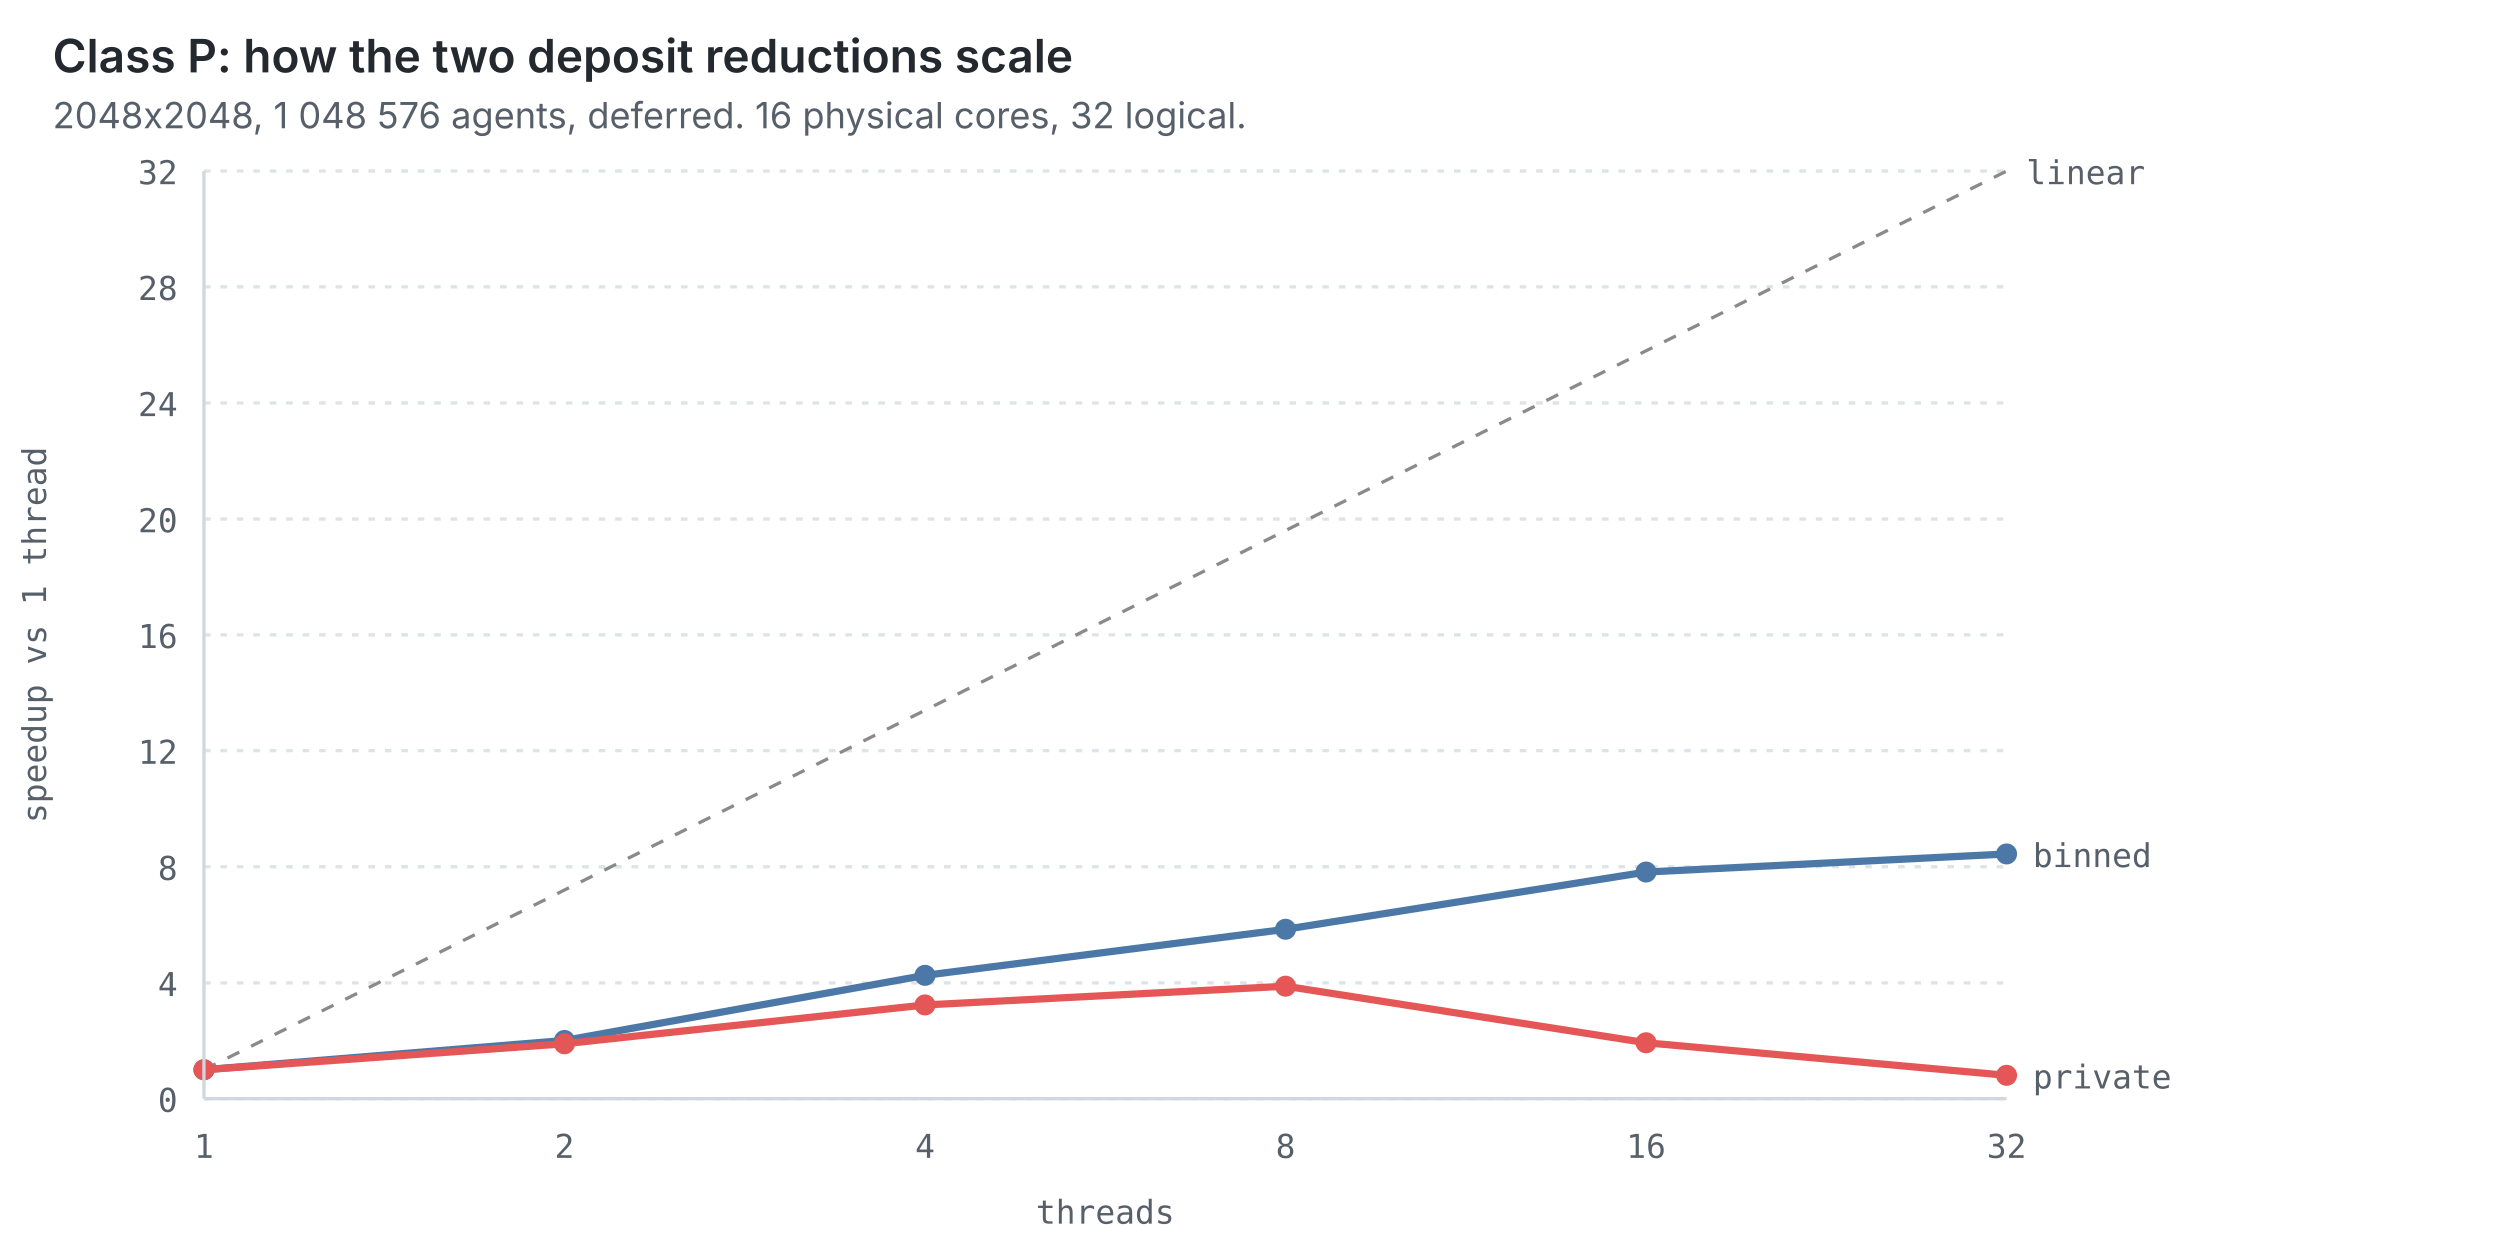
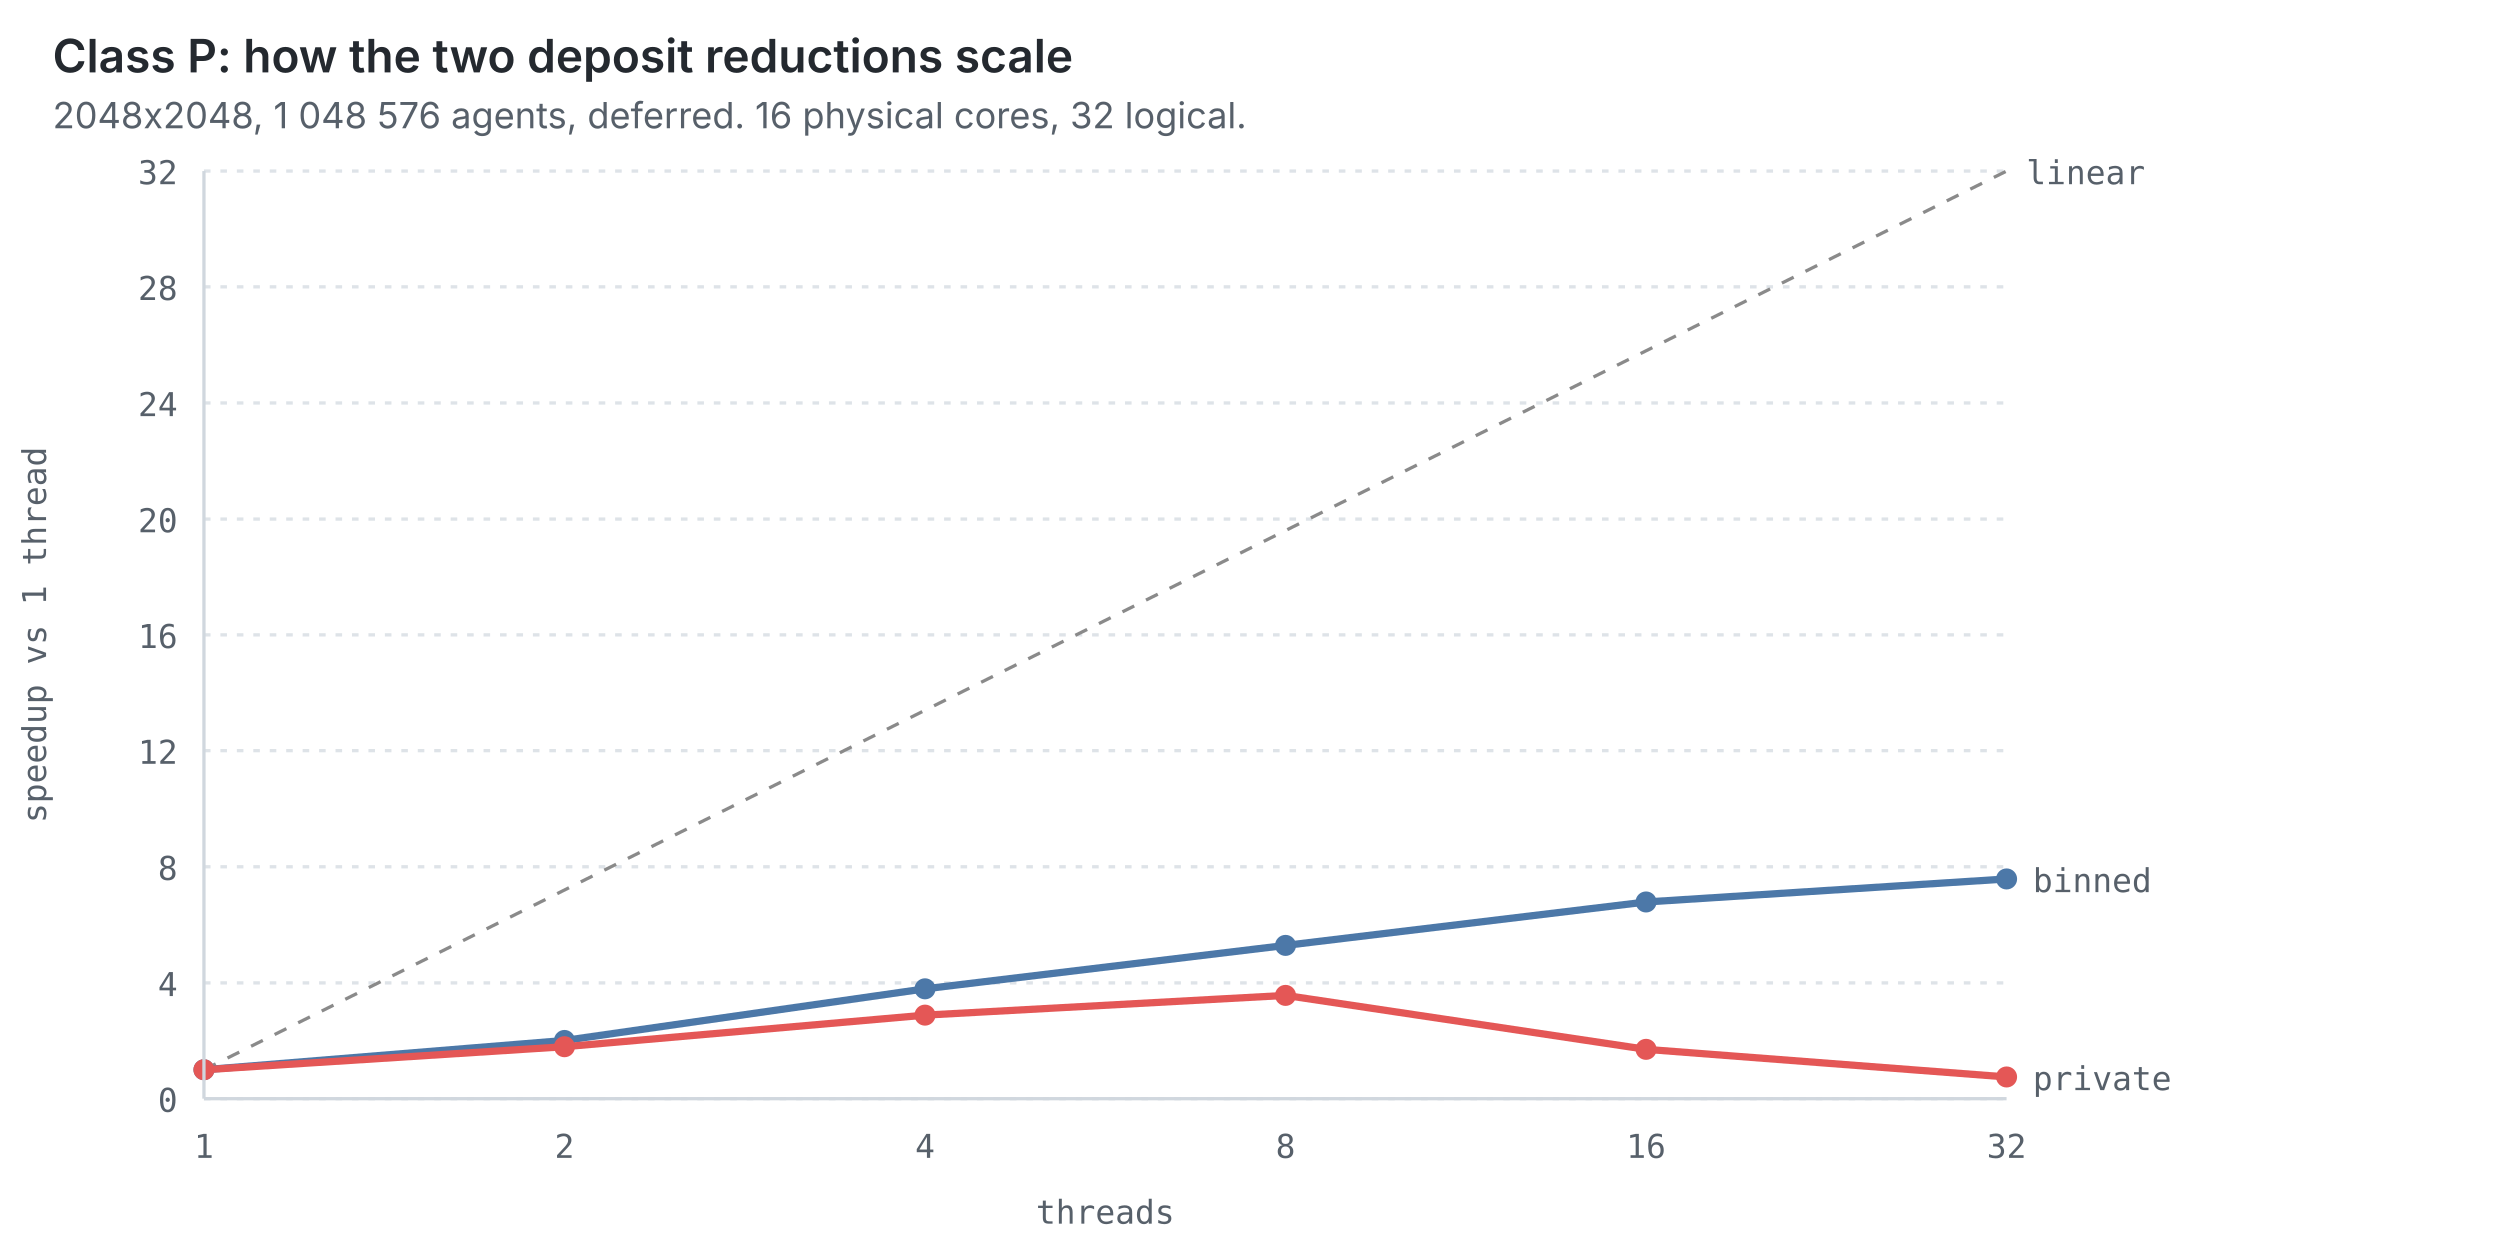
<svg xmlns="http://www.w3.org/2000/svg" viewBox="0 0 760 380" width="760" height="380" role="img" aria-label="Class P: how the two deposit reductions scale">
  <style>
    .bg    { fill: none; }
    .lbl   { fill: #24292f; font: 12px ui-monospace, "SF Mono", Menlo, monospace; }
    .lbl-s { fill: #57606a; font: 10px ui-monospace, "SF Mono", Menlo, monospace; }
    .ttl   { fill: #24292f; font: 600 14px -apple-system, "Segoe UI", sans-serif; }
    .sub   { fill: #57606a; font: 11px -apple-system, "Segoe UI", sans-serif; }
    .axis  { stroke: #d0d7de; stroke-width: 1; }
    .grid  { stroke: #d0d7de; stroke-width: 1; stroke-dasharray: 2 3; opacity: .7; }
    @media (prefers-color-scheme: dark) {
      .lbl   { fill: #e6edf3; }
      .lbl-s { fill: #9198a1; }
      .ttl   { fill: #e6edf3; }
      .sub   { fill: #9198a1; }
      .axis  { stroke: #3d444d; }
      .grid  { stroke: #3d444d; }
    }
  </style>
  <text x="16" y="22" class="ttl">Class P: how the two deposit reductions scale</text>
  <text x="16" y="39" class="sub">2048x2048, 1 048 576 agents, deferred. 16 physical cores, 32 logical.</text>
  <line x1="62" y1="334.0" x2="610" y2="334.0" class="grid" />
  <text x="54" y="338.0" class="lbl-s" text-anchor="end">0</text>
  <line x1="62" y1="298.8" x2="610" y2="298.8" class="grid" />
  <text x="54" y="302.8" class="lbl-s" text-anchor="end">4</text>
  <line x1="62" y1="263.5" x2="610" y2="263.5" class="grid" />
  <text x="54" y="267.5" class="lbl-s" text-anchor="end">8</text>
  <line x1="62" y1="228.2" x2="610" y2="228.2" class="grid" />
  <text x="54" y="232.2" class="lbl-s" text-anchor="end">12</text>
  <line x1="62" y1="193.0" x2="610" y2="193.0" class="grid" />
  <text x="54" y="197.0" class="lbl-s" text-anchor="end">16</text>
  <line x1="62" y1="157.8" x2="610" y2="157.8" class="grid" />
  <text x="54" y="161.8" class="lbl-s" text-anchor="end">20</text>
  <line x1="62" y1="122.5" x2="610" y2="122.5" class="grid" />
  <text x="54" y="126.5" class="lbl-s" text-anchor="end">24</text>
  <line x1="62" y1="87.2" x2="610" y2="87.2" class="grid" />
  <text x="54" y="91.2" class="lbl-s" text-anchor="end">28</text>
  <line x1="62" y1="52.0" x2="610" y2="52.0" class="grid" />
  <text x="54" y="56.0" class="lbl-s" text-anchor="end">32</text>
  <text x="62.0" y="352" class="lbl-s" text-anchor="middle">1</text>
  <text x="171.6" y="352" class="lbl-s" text-anchor="middle">2</text>
  <text x="281.2" y="352" class="lbl-s" text-anchor="middle">4</text>
  <text x="390.8" y="352" class="lbl-s" text-anchor="middle">8</text>
  <text x="500.4" y="352" class="lbl-s" text-anchor="middle">16</text>
  <text x="610.0" y="352" class="lbl-s" text-anchor="middle">32</text>
  <polyline points="62.0,325.2 610.0,52.0" fill="none" stroke="#8a8a8a" stroke-width="1" stroke-dasharray="4 4" />
  <text x="616.0" y="56.0" class="lbl-s">linear</text>
-   <polyline points="62.0,325.2 171.6,316.3 281.2,296.5 390.8,282.5 500.4,265.1 610.0,259.6" fill="none" stroke="#4c78a8" stroke-width="2.2" stroke-linejoin="round" />
+   <polyline points="62.0,325.2 171.6,316.3 281.2,300.6 390.8,287.4 500.4,274.2 610.0,267.2" fill="none" stroke="#4c78a8" stroke-width="2.2" stroke-linejoin="round" />
  <circle cx="62.0" cy="325.2" r="3.2" fill="#4c78a8" />
  <circle cx="171.6" cy="316.3" r="3.2" fill="#4c78a8" />
-   <circle cx="281.2" cy="296.5" r="3.2" fill="#4c78a8" />
-   <circle cx="390.8" cy="282.5" r="3.2" fill="#4c78a8" />
-   <circle cx="500.4" cy="265.1" r="3.2" fill="#4c78a8" />
-   <circle cx="610.0" cy="259.6" r="3.2" fill="#4c78a8" />
-   <text x="618.0" y="263.6" class="lbl-s" fill="#4c78a8">binned</text>
-   <polyline points="62.0,325.2 171.6,317.3 281.2,305.5 390.8,299.8 500.4,317.0 610.0,326.9" fill="none" stroke="#e45756" stroke-width="2.2" stroke-linejoin="round" />
+   <circle cx="281.2" cy="300.6" r="3.2" fill="#4c78a8" />
+   <circle cx="390.8" cy="287.4" r="3.2" fill="#4c78a8" />
+   <circle cx="500.4" cy="274.2" r="3.2" fill="#4c78a8" />
+   <circle cx="610.0" cy="267.2" r="3.2" fill="#4c78a8" />
+   <text x="618.0" y="271.2" class="lbl-s" fill="#4c78a8">binned</text>
+   <polyline points="62.0,325.2 171.6,318.2 281.2,308.6 390.8,302.6 500.4,319.0 610.0,327.4" fill="none" stroke="#e45756" stroke-width="2.2" stroke-linejoin="round" />
  <circle cx="62.0" cy="325.2" r="3.2" fill="#e45756" />
-   <circle cx="171.6" cy="317.3" r="3.2" fill="#e45756" />
-   <circle cx="281.2" cy="305.5" r="3.2" fill="#e45756" />
-   <circle cx="390.8" cy="299.8" r="3.2" fill="#e45756" />
-   <circle cx="500.4" cy="317.0" r="3.2" fill="#e45756" />
-   <circle cx="610.0" cy="326.9" r="3.2" fill="#e45756" />
-   <text x="618.0" y="330.9" class="lbl-s" fill="#e45756">private</text>
+   <circle cx="171.6" cy="318.2" r="3.2" fill="#e45756" />
+   <circle cx="281.2" cy="308.6" r="3.2" fill="#e45756" />
+   <circle cx="390.8" cy="302.6" r="3.2" fill="#e45756" />
+   <circle cx="500.4" cy="319.0" r="3.2" fill="#e45756" />
+   <circle cx="610.0" cy="327.4" r="3.2" fill="#e45756" />
+   <text x="618.0" y="331.4" class="lbl-s" fill="#e45756">private</text>
  <line x1="62" y1="52" x2="62" y2="334" class="axis" />
  <line x1="62" y1="334" x2="610" y2="334" class="axis" />
  <text x="336" y="372" class="lbl-s" text-anchor="middle">threads</text>
  <text x="14" y="193" class="lbl-s" transform="rotate(-90 14 193)" text-anchor="middle">speedup vs 1 thread</text>
</svg>
